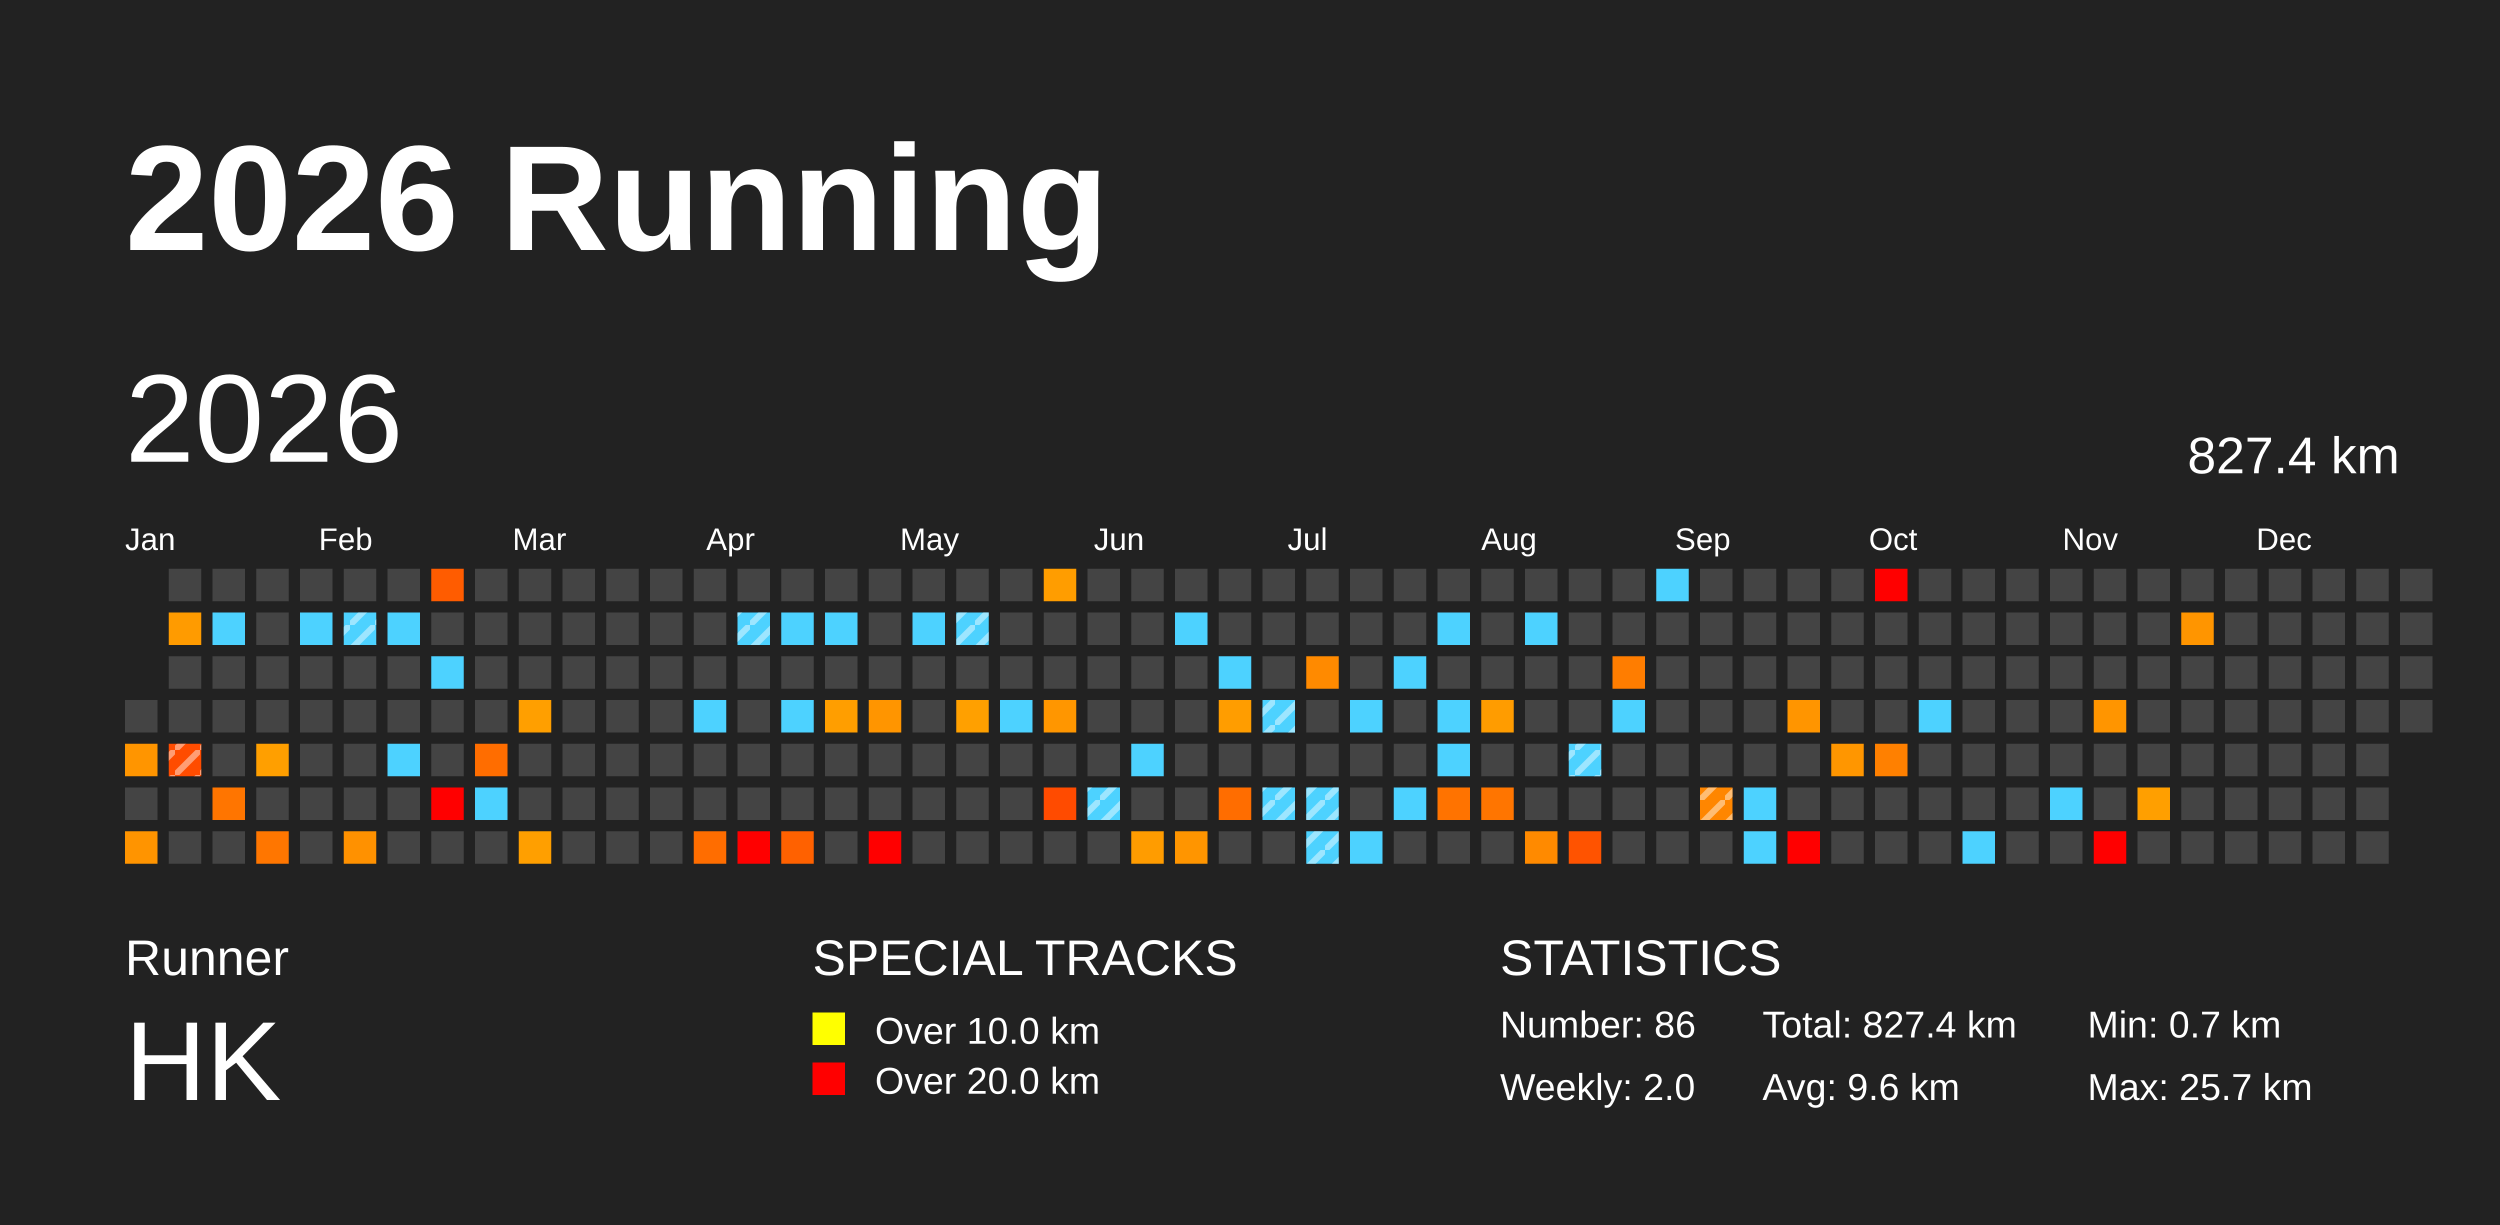
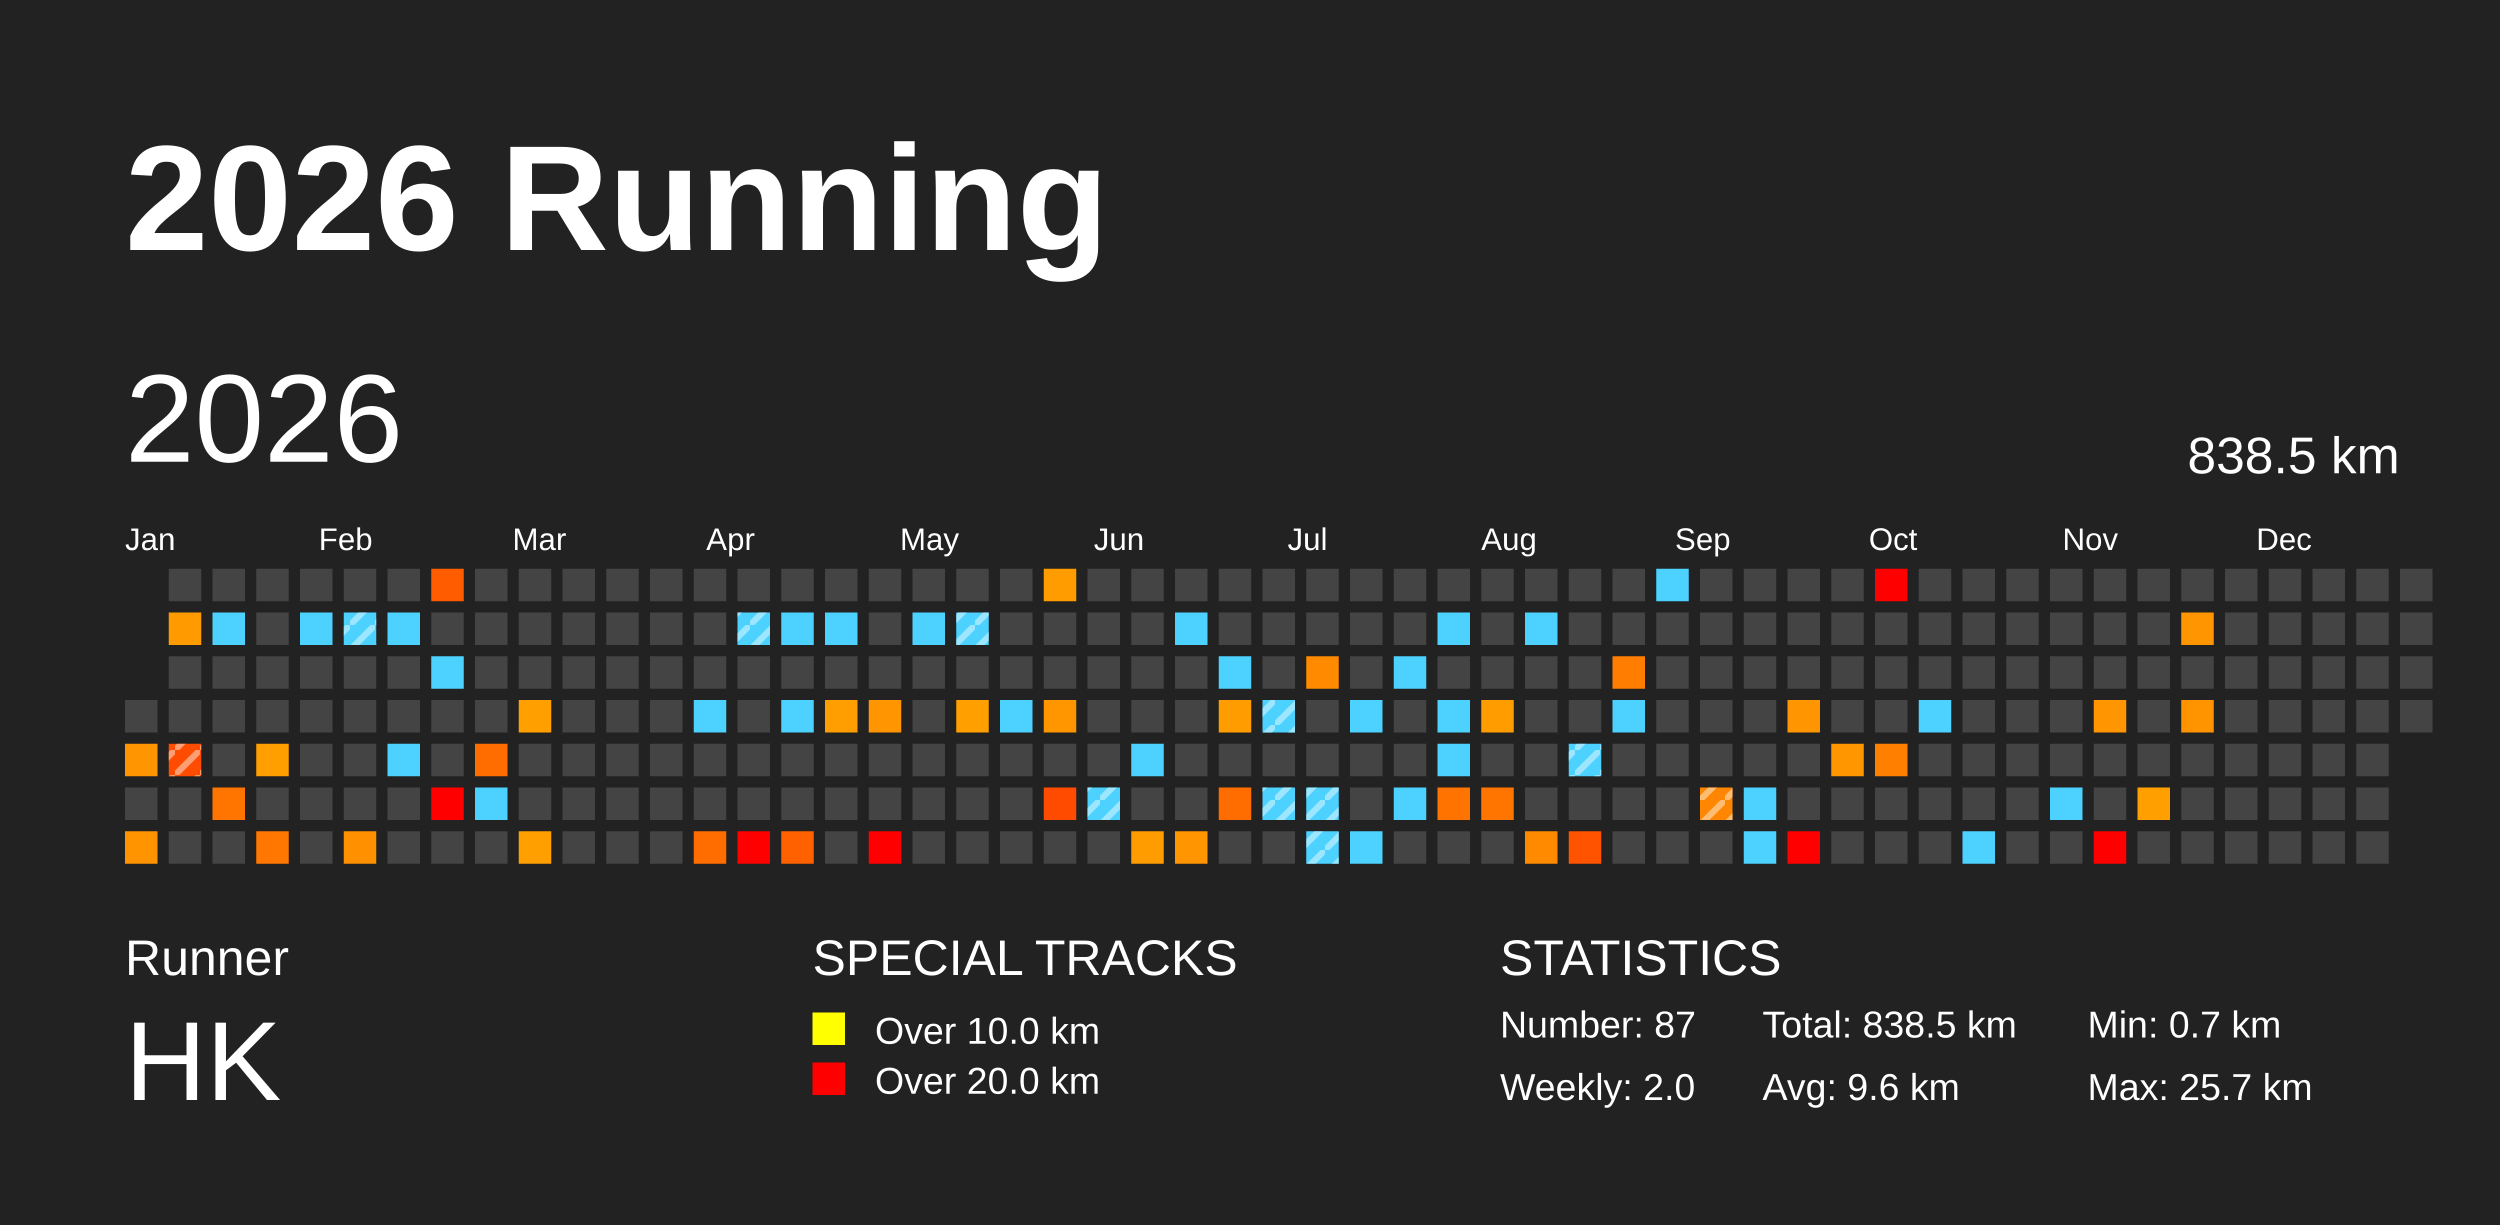
<svg xmlns="http://www.w3.org/2000/svg" baseProfile="full" height="98mm" version="1.1" viewBox="0,0,200,98" width="200mm">
  <defs>
    <pattern height="2" id="indoor-stripe" patternUnits="userSpaceOnUse" width="2">
      <line stroke="white" stroke-opacity="0.45" stroke-width="0.5" x1="0" x2="2" y1="2" y2="0" />
    </pattern>
  </defs>
  <rect fill="#222222" height="98" width="200" x="0" y="0" />
  <text fill="#FFFFFF" style="font-size:12px; font-family:Arial; font-weight:bold;" x="10" y="20">2026 Running</text>
  <text fill="#FFFFFF" style="font-size:4px; font-family:Arial" x="10" y="78">Runner</text>
  <text fill="#FFFFFF" style="font-size:9px; font-family:Arial" x="10" y="88">HK</text>
  <text fill="#FFFFFF" style="font-size:4px; font-family:Arial" x="65" y="78">SPECIAL TRACKS</text>
  <rect fill="yellow" height="2.6" width="2.6" x="65" y="81" />
  <text fill="#FFFFFF" style="font-size:3px; font-family:Arial" x="70" y="83.5">Over 10.0 km</text>
  <rect fill="red" height="2.6" width="2.6" x="65" y="85" />
  <text fill="#FFFFFF" style="font-size:3px; font-family:Arial" x="70" y="87.5">Over 20.0 km</text>
  <text fill="#FFFFFF" style="font-size:4px; font-family:Arial" x="120" y="78">STATISTICS</text>
-   <text fill="#FFFFFF" style="font-size:3px; font-family:Arial" x="120" y="83">Number: 86</text>
+   <text fill="#FFFFFF" style="font-size:3px; font-family:Arial" x="120" y="83">Number: 87</text>
  <text fill="#FFFFFF" style="font-size:3px; font-family:Arial" x="120" y="88">Weekly: 2.0</text>
-   <text fill="#FFFFFF" style="font-size:3px; font-family:Arial" x="141" y="83">Total: 827.4 km</text>
+   <text fill="#FFFFFF" style="font-size:3px; font-family:Arial" x="141" y="83">Total: 838.5 km</text>
  <text fill="#FFFFFF" style="font-size:3px; font-family:Arial" x="141" y="88">Avg: 9.6 km</text>
  <text fill="#FFFFFF" style="font-size:3px; font-family:Arial" x="167" y="83">Min: 0.7 km</text>
  <text fill="#FFFFFF" style="font-size:3px; font-family:Arial" x="167" y="88">Max: 25.7 km</text>
  <text dominant-baseline="hanging" fill="#FFFFFF" style="font-size:10.0px; font-family:Arial;" x="10" y="30">2026</text>
-   <text dominant-baseline="hanging" fill="#FFFFFF" style="font-size:4.125px; font-family:Arial;" x="175" y="35">827.4 km</text>
+   <text dominant-baseline="hanging" fill="#FFFFFF" style="font-size:4.125px; font-family:Arial;" x="175" y="35">838.5 km</text>
  <text fill="#FFFFFF" style="font-size:2.5px; font-family:Arial" x="10.0" y="44">Jan</text>
  <text fill="#FFFFFF" style="font-size:2.5px; font-family:Arial" x="25.5" y="44">Feb</text>
  <text fill="#FFFFFF" style="font-size:2.5px; font-family:Arial" x="41.0" y="44">Mar</text>
  <text fill="#FFFFFF" style="font-size:2.5px; font-family:Arial" x="56.5" y="44">Apr</text>
  <text fill="#FFFFFF" style="font-size:2.5px; font-family:Arial" x="72.0" y="44">May</text>
  <text fill="#FFFFFF" style="font-size:2.5px; font-family:Arial" x="87.5" y="44">Jun</text>
  <text fill="#FFFFFF" style="font-size:2.5px; font-family:Arial" x="103.0" y="44">Jul</text>
  <text fill="#FFFFFF" style="font-size:2.5px; font-family:Arial" x="118.5" y="44">Aug</text>
  <text fill="#FFFFFF" style="font-size:2.5px; font-family:Arial" x="134.0" y="44">Sep</text>
  <text fill="#FFFFFF" style="font-size:2.5px; font-family:Arial" x="149.5" y="44">Oct</text>
  <text fill="#FFFFFF" style="font-size:2.5px; font-family:Arial" x="165.0" y="44">Nov</text>
  <text fill="#FFFFFF" style="font-size:2.5px; font-family:Arial" x="180.5" y="44">Dec</text>
  <rect fill="#444444" height="2.6" width="2.6" x="10.0" y="56.0" />
  <rect fill="#ff9500" height="2.6" width="2.6" x="10.0" y="59.5" />
  <rect fill="#444444" height="2.6" width="2.6" x="10.0" y="63.0" />
  <rect fill="#ff9400" height="2.6" width="2.6" x="10.0" y="66.5" />
  <rect fill="#444444" height="2.6" width="2.6" x="13.5" y="45.5" />
  <rect fill="#ff9b00" height="2.6" width="2.6" x="13.5" y="49.0" />
  <rect fill="#444444" height="2.6" width="2.6" x="13.5" y="52.5" />
  <rect fill="#444444" height="2.6" width="2.6" x="13.5" y="56.0" />
  <rect fill="#ff4c00" height="2.6" width="2.6" x="13.5" y="59.5" />
  <rect fill="url(#indoor-stripe)" height="2.6" style="pointer-events: none;" width="2.6" x="13.5" y="59.5" />
  <rect fill="#444444" height="2.6" width="2.6" x="13.5" y="63.0" />
  <rect fill="#444444" height="2.6" width="2.6" x="13.5" y="66.5" />
  <rect fill="#444444" height="2.6" width="2.6" x="17.0" y="45.5" />
  <rect fill="#4dd2ff" height="2.6" width="2.6" x="17.0" y="49.0" />
  <rect fill="#444444" height="2.6" width="2.6" x="17.0" y="52.5" />
  <rect fill="#444444" height="2.6" width="2.6" x="17.0" y="56.0" />
  <rect fill="#444444" height="2.6" width="2.6" x="17.0" y="59.5" />
  <rect fill="#ff7500" height="2.6" width="2.6" x="17.0" y="63.0" />
  <rect fill="#444444" height="2.6" width="2.6" x="17.0" y="66.5" />
  <rect fill="#444444" height="2.6" width="2.6" x="20.5" y="45.5" />
  <rect fill="#444444" height="2.6" width="2.6" x="20.5" y="49.0" />
  <rect fill="#444444" height="2.6" width="2.6" x="20.5" y="52.5" />
  <rect fill="#444444" height="2.6" width="2.6" x="20.5" y="56.0" />
  <rect fill="#ff9f00" height="2.6" width="2.6" x="20.5" y="59.5" />
  <rect fill="#444444" height="2.6" width="2.6" x="20.5" y="63.0" />
  <rect fill="#ff7600" height="2.6" width="2.6" x="20.5" y="66.5" />
  <rect fill="#444444" height="2.6" width="2.6" x="24.0" y="45.5" />
  <rect fill="#4dd2ff" height="2.6" width="2.6" x="24.0" y="49.0" />
  <rect fill="#444444" height="2.6" width="2.6" x="24.0" y="52.5" />
  <rect fill="#444444" height="2.6" width="2.6" x="24.0" y="56.0" />
  <rect fill="#444444" height="2.6" width="2.6" x="24.0" y="59.5" />
  <rect fill="#444444" height="2.6" width="2.6" x="24.0" y="63.0" />
  <rect fill="#444444" height="2.6" width="2.6" x="24.0" y="66.5" />
  <rect fill="#444444" height="2.6" width="2.6" x="27.5" y="45.5" />
  <rect fill="#4dd2ff" height="2.6" width="2.6" x="27.5" y="49.0" />
  <rect fill="url(#indoor-stripe)" height="2.6" style="pointer-events: none;" width="2.6" x="27.5" y="49.0" />
  <rect fill="#444444" height="2.6" width="2.6" x="27.5" y="52.5" />
  <rect fill="#444444" height="2.6" width="2.6" x="27.5" y="56.0" />
  <rect fill="#444444" height="2.6" width="2.6" x="27.5" y="59.5" />
  <rect fill="#444444" height="2.6" width="2.6" x="27.5" y="63.0" />
  <rect fill="#ff9100" height="2.6" width="2.6" x="27.5" y="66.5" />
  <rect fill="#444444" height="2.6" width="2.6" x="31.0" y="45.5" />
  <rect fill="#4dd2ff" height="2.6" width="2.6" x="31.0" y="49.0" />
  <rect fill="#444444" height="2.6" width="2.6" x="31.0" y="52.5" />
  <rect fill="#444444" height="2.6" width="2.6" x="31.0" y="56.0" />
  <rect fill="#4dd2ff" height="2.6" width="2.6" x="31.0" y="59.5" />
  <rect fill="#444444" height="2.6" width="2.6" x="31.0" y="63.0" />
  <rect fill="#444444" height="2.6" width="2.6" x="31.0" y="66.5" />
  <rect fill="#ff5c00" height="2.6" width="2.6" x="34.5" y="45.5" />
  <rect fill="#444444" height="2.6" width="2.6" x="34.5" y="49.0" />
  <rect fill="#4dd2ff" height="2.6" width="2.6" x="34.5" y="52.5" />
  <rect fill="#444444" height="2.6" width="2.6" x="34.5" y="56.0" />
  <rect fill="#444444" height="2.6" width="2.6" x="34.5" y="59.5" />
  <rect fill="red" height="2.6" width="2.6" x="34.5" y="63.0" />
  <rect fill="#444444" height="2.6" width="2.6" x="34.5" y="66.5" />
  <rect fill="#444444" height="2.6" width="2.6" x="38.0" y="45.5" />
  <rect fill="#444444" height="2.6" width="2.6" x="38.0" y="49.0" />
  <rect fill="#444444" height="2.6" width="2.6" x="38.0" y="52.5" />
  <rect fill="#444444" height="2.6" width="2.6" x="38.0" y="56.0" />
  <rect fill="#ff6d00" height="2.6" width="2.6" x="38.0" y="59.5" />
  <rect fill="#4dd2ff" height="2.6" width="2.6" x="38.0" y="63.0" />
  <rect fill="#444444" height="2.6" width="2.6" x="38.0" y="66.5" />
  <rect fill="#444444" height="2.6" width="2.6" x="41.5" y="45.5" />
  <rect fill="#444444" height="2.6" width="2.6" x="41.5" y="49.0" />
  <rect fill="#444444" height="2.6" width="2.6" x="41.5" y="52.5" />
  <rect fill="#ff9f00" height="2.6" width="2.6" x="41.5" y="56.0" />
  <rect fill="#444444" height="2.6" width="2.6" x="41.5" y="59.5" />
  <rect fill="#444444" height="2.6" width="2.6" x="41.5" y="63.0" />
  <rect fill="#ff9f00" height="2.6" width="2.6" x="41.5" y="66.5" />
  <rect fill="#444444" height="2.6" width="2.6" x="45.0" y="45.5" />
  <rect fill="#444444" height="2.6" width="2.6" x="45.0" y="49.0" />
  <rect fill="#444444" height="2.6" width="2.6" x="45.0" y="52.5" />
  <rect fill="#444444" height="2.6" width="2.6" x="45.0" y="56.0" />
  <rect fill="#444444" height="2.6" width="2.6" x="45.0" y="59.5" />
  <rect fill="#444444" height="2.6" width="2.6" x="45.0" y="63.0" />
  <rect fill="#444444" height="2.6" width="2.6" x="45.0" y="66.5" />
  <rect fill="#444444" height="2.6" width="2.6" x="48.5" y="45.5" />
  <rect fill="#444444" height="2.6" width="2.6" x="48.5" y="49.0" />
  <rect fill="#444444" height="2.6" width="2.6" x="48.5" y="52.5" />
  <rect fill="#444444" height="2.6" width="2.6" x="48.5" y="56.0" />
  <rect fill="#444444" height="2.6" width="2.6" x="48.5" y="59.5" />
  <rect fill="#444444" height="2.6" width="2.6" x="48.5" y="63.0" />
  <rect fill="#444444" height="2.6" width="2.6" x="48.5" y="66.5" />
  <rect fill="#444444" height="2.6" width="2.6" x="52.0" y="45.5" />
  <rect fill="#444444" height="2.6" width="2.6" x="52.0" y="49.0" />
  <rect fill="#444444" height="2.6" width="2.6" x="52.0" y="52.5" />
  <rect fill="#444444" height="2.6" width="2.6" x="52.0" y="56.0" />
  <rect fill="#444444" height="2.6" width="2.6" x="52.0" y="59.5" />
  <rect fill="#444444" height="2.6" width="2.6" x="52.0" y="63.0" />
  <rect fill="#444444" height="2.6" width="2.6" x="52.0" y="66.5" />
  <rect fill="#444444" height="2.6" width="2.6" x="55.5" y="45.5" />
  <rect fill="#444444" height="2.6" width="2.6" x="55.5" y="49.0" />
  <rect fill="#444444" height="2.6" width="2.6" x="55.5" y="52.5" />
  <rect fill="#4dd2ff" height="2.6" width="2.6" x="55.5" y="56.0" />
  <rect fill="#444444" height="2.6" width="2.6" x="55.5" y="59.5" />
  <rect fill="#444444" height="2.6" width="2.6" x="55.5" y="63.0" />
  <rect fill="#ff6d00" height="2.6" width="2.6" x="55.5" y="66.5" />
  <rect fill="#444444" height="2.6" width="2.6" x="59.0" y="45.5" />
  <rect fill="#4dd2ff" height="2.6" width="2.6" x="59.0" y="49.0" />
  <rect fill="url(#indoor-stripe)" height="2.6" style="pointer-events: none;" width="2.6" x="59.0" y="49.0" />
  <rect fill="#444444" height="2.6" width="2.6" x="59.0" y="52.5" />
  <rect fill="#444444" height="2.6" width="2.6" x="59.0" y="56.0" />
  <rect fill="#444444" height="2.6" width="2.6" x="59.0" y="59.5" />
  <rect fill="#444444" height="2.6" width="2.6" x="59.0" y="63.0" />
  <rect fill="red" height="2.6" width="2.6" x="59.0" y="66.5" />
  <rect fill="#444444" height="2.6" width="2.6" x="62.5" y="45.5" />
  <rect fill="#4dd2ff" height="2.6" width="2.6" x="62.5" y="49.0" />
  <rect fill="#444444" height="2.6" width="2.6" x="62.5" y="52.5" />
  <rect fill="#4dd2ff" height="2.6" width="2.6" x="62.5" y="56.0" />
  <rect fill="#444444" height="2.6" width="2.6" x="62.5" y="59.5" />
  <rect fill="#444444" height="2.6" width="2.6" x="62.5" y="63.0" />
  <rect fill="#ff6100" height="2.6" width="2.6" x="62.5" y="66.5" />
  <rect fill="#444444" height="2.6" width="2.6" x="66.0" y="45.5" />
  <rect fill="#4dd2ff" height="2.6" width="2.6" x="66.0" y="49.0" />
  <rect fill="#444444" height="2.6" width="2.6" x="66.0" y="52.5" />
  <rect fill="#ff9e00" height="2.6" width="2.6" x="66.0" y="56.0" />
  <rect fill="#444444" height="2.6" width="2.6" x="66.0" y="59.5" />
  <rect fill="#444444" height="2.6" width="2.6" x="66.0" y="63.0" />
  <rect fill="#444444" height="2.6" width="2.6" x="66.0" y="66.5" />
  <rect fill="#444444" height="2.6" width="2.6" x="69.5" y="45.5" />
  <rect fill="#444444" height="2.6" width="2.6" x="69.5" y="49.0" />
  <rect fill="#444444" height="2.6" width="2.6" x="69.5" y="52.5" />
  <rect fill="#ff9500" height="2.6" width="2.6" x="69.5" y="56.0" />
  <rect fill="#444444" height="2.6" width="2.6" x="69.5" y="59.5" />
  <rect fill="#444444" height="2.6" width="2.6" x="69.5" y="63.0" />
  <rect fill="red" height="2.6" width="2.6" x="69.5" y="66.5" />
  <rect fill="#444444" height="2.6" width="2.6" x="73.0" y="45.5" />
  <rect fill="#4dd2ff" height="2.6" width="2.6" x="73.0" y="49.0" />
  <rect fill="#444444" height="2.6" width="2.6" x="73.0" y="52.5" />
  <rect fill="#444444" height="2.6" width="2.6" x="73.0" y="56.0" />
  <rect fill="#444444" height="2.6" width="2.6" x="73.0" y="59.5" />
  <rect fill="#444444" height="2.6" width="2.6" x="73.0" y="63.0" />
  <rect fill="#444444" height="2.6" width="2.6" x="73.0" y="66.5" />
  <rect fill="#444444" height="2.6" width="2.6" x="76.5" y="45.5" />
  <rect fill="#4dd2ff" height="2.6" width="2.6" x="76.5" y="49.0" />
  <rect fill="url(#indoor-stripe)" height="2.6" style="pointer-events: none;" width="2.6" x="76.5" y="49.0" />
  <rect fill="#444444" height="2.6" width="2.6" x="76.5" y="52.5" />
  <rect fill="#ffa000" height="2.6" width="2.6" x="76.5" y="56.0" />
  <rect fill="#444444" height="2.6" width="2.6" x="76.5" y="59.5" />
  <rect fill="#444444" height="2.6" width="2.6" x="76.5" y="63.0" />
  <rect fill="#444444" height="2.6" width="2.6" x="76.5" y="66.5" />
  <rect fill="#444444" height="2.6" width="2.6" x="80.0" y="45.5" />
  <rect fill="#444444" height="2.6" width="2.6" x="80.0" y="49.0" />
  <rect fill="#444444" height="2.6" width="2.6" x="80.0" y="52.5" />
  <rect fill="#4dd2ff" height="2.6" width="2.6" x="80.0" y="56.0" />
  <rect fill="#444444" height="2.6" width="2.6" x="80.0" y="59.5" />
  <rect fill="#444444" height="2.6" width="2.6" x="80.0" y="63.0" />
  <rect fill="#444444" height="2.6" width="2.6" x="80.0" y="66.5" />
  <rect fill="#ff9d00" height="2.6" width="2.6" x="83.5" y="45.5" />
  <rect fill="#444444" height="2.6" width="2.6" x="83.5" y="49.0" />
  <rect fill="#444444" height="2.6" width="2.6" x="83.5" y="52.5" />
  <rect fill="#ff9600" height="2.6" width="2.6" x="83.5" y="56.0" />
  <rect fill="#444444" height="2.6" width="2.6" x="83.5" y="59.5" />
  <rect fill="#ff4b00" height="2.6" width="2.6" x="83.5" y="63.0" />
  <rect fill="#444444" height="2.6" width="2.6" x="83.5" y="66.5" />
  <rect fill="#444444" height="2.6" width="2.6" x="87.0" y="45.5" />
  <rect fill="#444444" height="2.6" width="2.6" x="87.0" y="49.0" />
  <rect fill="#444444" height="2.6" width="2.6" x="87.0" y="52.5" />
  <rect fill="#444444" height="2.6" width="2.6" x="87.0" y="56.0" />
  <rect fill="#444444" height="2.6" width="2.6" x="87.0" y="59.5" />
  <rect fill="#4dd2ff" height="2.6" width="2.6" x="87.0" y="63.0" />
  <rect fill="url(#indoor-stripe)" height="2.6" style="pointer-events: none;" width="2.6" x="87.0" y="63.0" />
  <rect fill="#444444" height="2.6" width="2.6" x="87.0" y="66.5" />
  <rect fill="#444444" height="2.6" width="2.6" x="90.5" y="45.5" />
  <rect fill="#444444" height="2.6" width="2.6" x="90.5" y="49.0" />
  <rect fill="#444444" height="2.6" width="2.6" x="90.5" y="52.5" />
  <rect fill="#444444" height="2.6" width="2.6" x="90.5" y="56.0" />
  <rect fill="#4dd2ff" height="2.6" width="2.6" x="90.5" y="59.5" />
  <rect fill="#444444" height="2.6" width="2.6" x="90.5" y="63.0" />
  <rect fill="#ff9c00" height="2.6" width="2.6" x="90.5" y="66.5" />
  <rect fill="#444444" height="2.6" width="2.6" x="94.0" y="45.5" />
  <rect fill="#4dd2ff" height="2.6" width="2.6" x="94.0" y="49.0" />
  <rect fill="#444444" height="2.6" width="2.6" x="94.0" y="52.5" />
  <rect fill="#444444" height="2.6" width="2.6" x="94.0" y="56.0" />
  <rect fill="#444444" height="2.6" width="2.6" x="94.0" y="59.5" />
  <rect fill="#444444" height="2.6" width="2.6" x="94.0" y="63.0" />
  <rect fill="#ff9500" height="2.6" width="2.6" x="94.0" y="66.5" />
  <rect fill="#444444" height="2.6" width="2.6" x="97.5" y="45.5" />
  <rect fill="#444444" height="2.6" width="2.6" x="97.5" y="49.0" />
  <rect fill="#4dd2ff" height="2.6" width="2.6" x="97.5" y="52.5" />
  <rect fill="#ff9d00" height="2.6" width="2.6" x="97.5" y="56.0" />
  <rect fill="#444444" height="2.6" width="2.6" x="97.5" y="59.5" />
  <rect fill="#ff6d00" height="2.6" width="2.6" x="97.5" y="63.0" />
  <rect fill="#444444" height="2.6" width="2.6" x="97.5" y="66.5" />
  <rect fill="#444444" height="2.6" width="2.6" x="101.0" y="45.5" />
  <rect fill="#444444" height="2.6" width="2.6" x="101.0" y="49.0" />
  <rect fill="#444444" height="2.6" width="2.6" x="101.0" y="52.5" />
  <rect fill="#4dd2ff" height="2.6" width="2.6" x="101.0" y="56.0" />
  <rect fill="url(#indoor-stripe)" height="2.6" style="pointer-events: none;" width="2.6" x="101.0" y="56.0" />
  <rect fill="#444444" height="2.6" width="2.6" x="101.0" y="59.5" />
  <rect fill="#4dd2ff" height="2.6" width="2.6" x="101.0" y="63.0" />
  <rect fill="url(#indoor-stripe)" height="2.6" style="pointer-events: none;" width="2.6" x="101.0" y="63.0" />
  <rect fill="#444444" height="2.6" width="2.6" x="101.0" y="66.5" />
  <rect fill="#444444" height="2.6" width="2.6" x="104.5" y="45.5" />
  <rect fill="#444444" height="2.6" width="2.6" x="104.5" y="49.0" />
  <rect fill="#ff8a00" height="2.6" width="2.6" x="104.5" y="52.5" />
  <rect fill="#444444" height="2.6" width="2.6" x="104.5" y="56.0" />
  <rect fill="#444444" height="2.6" width="2.6" x="104.5" y="59.5" />
  <rect fill="#4dd2ff" height="2.6" width="2.6" x="104.5" y="63.0" />
  <rect fill="url(#indoor-stripe)" height="2.6" style="pointer-events: none;" width="2.6" x="104.5" y="63.0" />
  <rect fill="#4dd2ff" height="2.6" width="2.6" x="104.5" y="66.5" />
  <rect fill="url(#indoor-stripe)" height="2.6" style="pointer-events: none;" width="2.6" x="104.5" y="66.5" />
  <rect fill="#444444" height="2.6" width="2.6" x="108.0" y="45.5" />
  <rect fill="#444444" height="2.6" width="2.6" x="108.0" y="49.0" />
  <rect fill="#444444" height="2.6" width="2.6" x="108.0" y="52.5" />
  <rect fill="#4dd2ff" height="2.6" width="2.6" x="108.0" y="56.0" />
  <rect fill="#444444" height="2.6" width="2.6" x="108.0" y="59.5" />
  <rect fill="#444444" height="2.6" width="2.6" x="108.0" y="63.0" />
  <rect fill="#4dd2ff" height="2.6" width="2.6" x="108.0" y="66.5" />
  <rect fill="#444444" height="2.6" width="2.6" x="111.5" y="45.5" />
  <rect fill="#444444" height="2.6" width="2.6" x="111.5" y="49.0" />
  <rect fill="#4dd2ff" height="2.6" width="2.6" x="111.5" y="52.5" />
  <rect fill="#444444" height="2.6" width="2.6" x="111.5" y="56.0" />
  <rect fill="#444444" height="2.6" width="2.6" x="111.5" y="59.5" />
  <rect fill="#4dd2ff" height="2.6" width="2.6" x="111.5" y="63.0" />
  <rect fill="#444444" height="2.6" width="2.6" x="111.5" y="66.5" />
  <rect fill="#444444" height="2.6" width="2.6" x="115.0" y="45.5" />
  <rect fill="#4dd2ff" height="2.6" width="2.6" x="115.0" y="49.0" />
  <rect fill="#444444" height="2.6" width="2.6" x="115.0" y="52.5" />
  <rect fill="#4dd2ff" height="2.6" width="2.6" x="115.0" y="56.0" />
  <rect fill="#4dd2ff" height="2.6" width="2.6" x="115.0" y="59.5" />
  <rect fill="#ff7300" height="2.6" width="2.6" x="115.0" y="63.0" />
  <rect fill="#444444" height="2.6" width="2.6" x="115.0" y="66.5" />
  <rect fill="#444444" height="2.6" width="2.6" x="118.5" y="45.5" />
  <rect fill="#444444" height="2.6" width="2.6" x="118.5" y="49.0" />
  <rect fill="#444444" height="2.6" width="2.6" x="118.5" y="52.5" />
  <rect fill="#ff9c00" height="2.6" width="2.6" x="118.5" y="56.0" />
  <rect fill="#444444" height="2.6" width="2.6" x="118.5" y="59.5" />
  <rect fill="#ff7500" height="2.6" width="2.6" x="118.5" y="63.0" />
  <rect fill="#444444" height="2.6" width="2.6" x="118.5" y="66.5" />
  <rect fill="#444444" height="2.6" width="2.6" x="122.0" y="45.5" />
  <rect fill="#4dd2ff" height="2.6" width="2.6" x="122.0" y="49.0" />
  <rect fill="#444444" height="2.6" width="2.6" x="122.0" y="52.5" />
  <rect fill="#444444" height="2.6" width="2.6" x="122.0" y="56.0" />
  <rect fill="#444444" height="2.6" width="2.6" x="122.0" y="59.5" />
  <rect fill="#444444" height="2.6" width="2.6" x="122.0" y="63.0" />
  <rect fill="#ff8a00" height="2.6" width="2.6" x="122.0" y="66.5" />
  <rect fill="#444444" height="2.6" width="2.6" x="125.5" y="45.5" />
  <rect fill="#444444" height="2.6" width="2.6" x="125.5" y="49.0" />
  <rect fill="#444444" height="2.6" width="2.6" x="125.5" y="52.5" />
  <rect fill="#444444" height="2.6" width="2.6" x="125.5" y="56.0" />
  <rect fill="#4dd2ff" height="2.6" width="2.6" x="125.5" y="59.5" />
  <rect fill="url(#indoor-stripe)" height="2.6" style="pointer-events: none;" width="2.6" x="125.5" y="59.5" />
  <rect fill="#444444" height="2.6" width="2.6" x="125.5" y="63.0" />
  <rect fill="#ff5300" height="2.6" width="2.6" x="125.5" y="66.5" />
  <rect fill="#444444" height="2.6" width="2.6" x="129.0" y="45.5" />
  <rect fill="#444444" height="2.6" width="2.6" x="129.0" y="49.0" />
  <rect fill="#ff7d00" height="2.6" width="2.6" x="129.0" y="52.5" />
  <rect fill="#4dd2ff" height="2.6" width="2.6" x="129.0" y="56.0" />
  <rect fill="#444444" height="2.6" width="2.6" x="129.0" y="59.5" />
  <rect fill="#444444" height="2.6" width="2.6" x="129.0" y="63.0" />
  <rect fill="#444444" height="2.6" width="2.6" x="129.0" y="66.5" />
  <rect fill="#4dd2ff" height="2.6" width="2.6" x="132.5" y="45.5" />
  <rect fill="#444444" height="2.6" width="2.6" x="132.5" y="49.0" />
  <rect fill="#444444" height="2.6" width="2.6" x="132.5" y="52.5" />
  <rect fill="#444444" height="2.6" width="2.6" x="132.5" y="56.0" />
  <rect fill="#444444" height="2.6" width="2.6" x="132.5" y="59.5" />
  <rect fill="#444444" height="2.6" width="2.6" x="132.5" y="63.0" />
  <rect fill="#444444" height="2.6" width="2.6" x="132.5" y="66.5" />
  <rect fill="#444444" height="2.6" width="2.6" x="136.0" y="45.5" />
  <rect fill="#444444" height="2.6" width="2.6" x="136.0" y="49.0" />
  <rect fill="#444444" height="2.6" width="2.6" x="136.0" y="52.5" />
  <rect fill="#444444" height="2.6" width="2.6" x="136.0" y="56.0" />
  <rect fill="#444444" height="2.6" width="2.6" x="136.0" y="59.5" />
  <rect fill="#ff8600" height="2.6" width="2.6" x="136.0" y="63.0" />
  <rect fill="url(#indoor-stripe)" height="2.6" style="pointer-events: none;" width="2.6" x="136.0" y="63.0" />
  <rect fill="#444444" height="2.6" width="2.6" x="136.0" y="66.5" />
  <rect fill="#444444" height="2.6" width="2.6" x="139.5" y="45.5" />
  <rect fill="#444444" height="2.6" width="2.6" x="139.5" y="49.0" />
  <rect fill="#444444" height="2.6" width="2.6" x="139.5" y="52.5" />
  <rect fill="#444444" height="2.6" width="2.6" x="139.5" y="56.0" />
  <rect fill="#444444" height="2.6" width="2.6" x="139.5" y="59.5" />
  <rect fill="#4dd2ff" height="2.6" width="2.6" x="139.5" y="63.0" />
  <rect fill="#4dd2ff" height="2.6" width="2.6" x="139.5" y="66.5" />
  <rect fill="#444444" height="2.6" width="2.6" x="143.0" y="45.5" />
  <rect fill="#444444" height="2.6" width="2.6" x="143.0" y="49.0" />
  <rect fill="#444444" height="2.6" width="2.6" x="143.0" y="52.5" />
  <rect fill="#ff9500" height="2.6" width="2.6" x="143.0" y="56.0" />
  <rect fill="#444444" height="2.6" width="2.6" x="143.0" y="59.5" />
  <rect fill="#444444" height="2.6" width="2.6" x="143.0" y="63.0" />
  <rect fill="red" height="2.6" width="2.6" x="143.0" y="66.5" />
  <rect fill="#444444" height="2.6" width="2.6" x="146.5" y="45.5" />
  <rect fill="#444444" height="2.6" width="2.6" x="146.5" y="49.0" />
  <rect fill="#444444" height="2.6" width="2.6" x="146.5" y="52.5" />
  <rect fill="#444444" height="2.6" width="2.6" x="146.5" y="56.0" />
  <rect fill="#ff9600" height="2.6" width="2.6" x="146.5" y="59.5" />
  <rect fill="#444444" height="2.6" width="2.6" x="146.5" y="63.0" />
  <rect fill="#444444" height="2.6" width="2.6" x="146.5" y="66.5" />
  <rect fill="red" height="2.6" width="2.6" x="150.0" y="45.5" />
  <rect fill="#444444" height="2.6" width="2.6" x="150.0" y="49.0" />
  <rect fill="#444444" height="2.6" width="2.6" x="150.0" y="52.5" />
  <rect fill="#444444" height="2.6" width="2.6" x="150.0" y="56.0" />
  <rect fill="#ff8000" height="2.6" width="2.6" x="150.0" y="59.5" />
  <rect fill="#444444" height="2.6" width="2.6" x="150.0" y="63.0" />
  <rect fill="#444444" height="2.6" width="2.6" x="150.0" y="66.5" />
  <rect fill="#444444" height="2.6" width="2.6" x="153.5" y="45.5" />
  <rect fill="#444444" height="2.6" width="2.6" x="153.5" y="49.0" />
  <rect fill="#444444" height="2.6" width="2.6" x="153.5" y="52.5" />
  <rect fill="#4dd2ff" height="2.6" width="2.6" x="153.5" y="56.0" />
  <rect fill="#444444" height="2.6" width="2.6" x="153.5" y="59.5" />
  <rect fill="#444444" height="2.6" width="2.6" x="153.5" y="63.0" />
  <rect fill="#444444" height="2.6" width="2.6" x="153.5" y="66.5" />
  <rect fill="#444444" height="2.6" width="2.6" x="157.0" y="45.5" />
  <rect fill="#444444" height="2.6" width="2.6" x="157.0" y="49.0" />
  <rect fill="#444444" height="2.6" width="2.6" x="157.0" y="52.5" />
  <rect fill="#444444" height="2.6" width="2.6" x="157.0" y="56.0" />
  <rect fill="#444444" height="2.6" width="2.6" x="157.0" y="59.5" />
  <rect fill="#444444" height="2.6" width="2.6" x="157.0" y="63.0" />
  <rect fill="#4dd2ff" height="2.6" width="2.6" x="157.0" y="66.5" />
  <rect fill="#444444" height="2.6" width="2.6" x="160.5" y="45.5" />
  <rect fill="#444444" height="2.6" width="2.6" x="160.5" y="49.0" />
  <rect fill="#444444" height="2.6" width="2.6" x="160.5" y="52.5" />
  <rect fill="#444444" height="2.6" width="2.6" x="160.5" y="56.0" />
  <rect fill="#444444" height="2.6" width="2.6" x="160.5" y="59.5" />
  <rect fill="#444444" height="2.6" width="2.6" x="160.5" y="63.0" />
  <rect fill="#444444" height="2.6" width="2.6" x="160.5" y="66.5" />
  <rect fill="#444444" height="2.6" width="2.6" x="164.0" y="45.5" />
  <rect fill="#444444" height="2.6" width="2.6" x="164.0" y="49.0" />
  <rect fill="#444444" height="2.6" width="2.6" x="164.0" y="52.5" />
  <rect fill="#444444" height="2.6" width="2.6" x="164.0" y="56.0" />
  <rect fill="#444444" height="2.6" width="2.6" x="164.0" y="59.5" />
  <rect fill="#4dd2ff" height="2.6" width="2.6" x="164.0" y="63.0" />
  <rect fill="#444444" height="2.6" width="2.6" x="164.0" y="66.5" />
  <rect fill="#444444" height="2.6" width="2.6" x="167.5" y="45.5" />
  <rect fill="#444444" height="2.6" width="2.6" x="167.5" y="49.0" />
  <rect fill="#444444" height="2.6" width="2.6" x="167.5" y="52.5" />
  <rect fill="#ff9500" height="2.6" width="2.6" x="167.5" y="56.0" />
  <rect fill="#444444" height="2.6" width="2.6" x="167.5" y="59.5" />
  <rect fill="#444444" height="2.6" width="2.6" x="167.5" y="63.0" />
  <rect fill="red" height="2.6" width="2.6" x="167.5" y="66.5" />
  <rect fill="#444444" height="2.6" width="2.6" x="171.0" y="45.5" />
  <rect fill="#444444" height="2.6" width="2.6" x="171.0" y="49.0" />
  <rect fill="#444444" height="2.6" width="2.6" x="171.0" y="52.5" />
  <rect fill="#444444" height="2.6" width="2.6" x="171.0" y="56.0" />
  <rect fill="#444444" height="2.6" width="2.6" x="171.0" y="59.5" />
  <rect fill="#ff9f00" height="2.6" width="2.6" x="171.0" y="63.0" />
  <rect fill="#444444" height="2.6" width="2.6" x="171.0" y="66.5" />
  <rect fill="#444444" height="2.6" width="2.6" x="174.5" y="45.5" />
  <rect fill="#ff9500" height="2.6" width="2.6" x="174.5" y="49.0" />
  <rect fill="#444444" height="2.6" width="2.6" x="174.5" y="52.5" />
-   <rect fill="#444444" height="2.6" width="2.6" x="174.5" y="56.0" />
+   <rect fill="#ff9400" height="2.6" width="2.6" x="174.5" y="56.0" />
  <rect fill="#444444" height="2.6" width="2.6" x="174.5" y="59.5" />
  <rect fill="#444444" height="2.6" width="2.6" x="174.5" y="63.0" />
  <rect fill="#444444" height="2.6" width="2.6" x="174.5" y="66.5" />
  <rect fill="#444444" height="2.6" width="2.6" x="178.0" y="45.5" />
  <rect fill="#444444" height="2.6" width="2.6" x="178.0" y="49.0" />
  <rect fill="#444444" height="2.6" width="2.6" x="178.0" y="52.5" />
  <rect fill="#444444" height="2.6" width="2.6" x="178.0" y="56.0" />
  <rect fill="#444444" height="2.6" width="2.6" x="178.0" y="59.5" />
  <rect fill="#444444" height="2.6" width="2.6" x="178.0" y="63.0" />
  <rect fill="#444444" height="2.6" width="2.6" x="178.0" y="66.5" />
  <rect fill="#444444" height="2.6" width="2.6" x="181.5" y="45.5" />
  <rect fill="#444444" height="2.6" width="2.6" x="181.5" y="49.0" />
  <rect fill="#444444" height="2.6" width="2.6" x="181.5" y="52.5" />
  <rect fill="#444444" height="2.6" width="2.6" x="181.5" y="56.0" />
  <rect fill="#444444" height="2.6" width="2.6" x="181.5" y="59.5" />
  <rect fill="#444444" height="2.6" width="2.6" x="181.5" y="63.0" />
  <rect fill="#444444" height="2.6" width="2.6" x="181.5" y="66.5" />
  <rect fill="#444444" height="2.6" width="2.6" x="185.0" y="45.5" />
  <rect fill="#444444" height="2.6" width="2.6" x="185.0" y="49.0" />
  <rect fill="#444444" height="2.6" width="2.6" x="185.0" y="52.5" />
  <rect fill="#444444" height="2.6" width="2.6" x="185.0" y="56.0" />
  <rect fill="#444444" height="2.6" width="2.6" x="185.0" y="59.5" />
  <rect fill="#444444" height="2.6" width="2.6" x="185.0" y="63.0" />
  <rect fill="#444444" height="2.6" width="2.6" x="185.0" y="66.5" />
  <rect fill="#444444" height="2.6" width="2.6" x="188.5" y="45.5" />
  <rect fill="#444444" height="2.6" width="2.6" x="188.5" y="49.0" />
  <rect fill="#444444" height="2.6" width="2.6" x="188.5" y="52.5" />
  <rect fill="#444444" height="2.6" width="2.6" x="188.5" y="56.0" />
  <rect fill="#444444" height="2.6" width="2.6" x="188.5" y="59.5" />
  <rect fill="#444444" height="2.6" width="2.6" x="188.5" y="63.0" />
  <rect fill="#444444" height="2.6" width="2.6" x="188.5" y="66.5" />
  <rect fill="#444444" height="2.6" width="2.6" x="192.0" y="45.5" />
  <rect fill="#444444" height="2.6" width="2.6" x="192.0" y="49.0" />
  <rect fill="#444444" height="2.6" width="2.6" x="192.0" y="52.5" />
  <rect fill="#444444" height="2.6" width="2.6" x="192.0" y="56.0" />
</svg>
